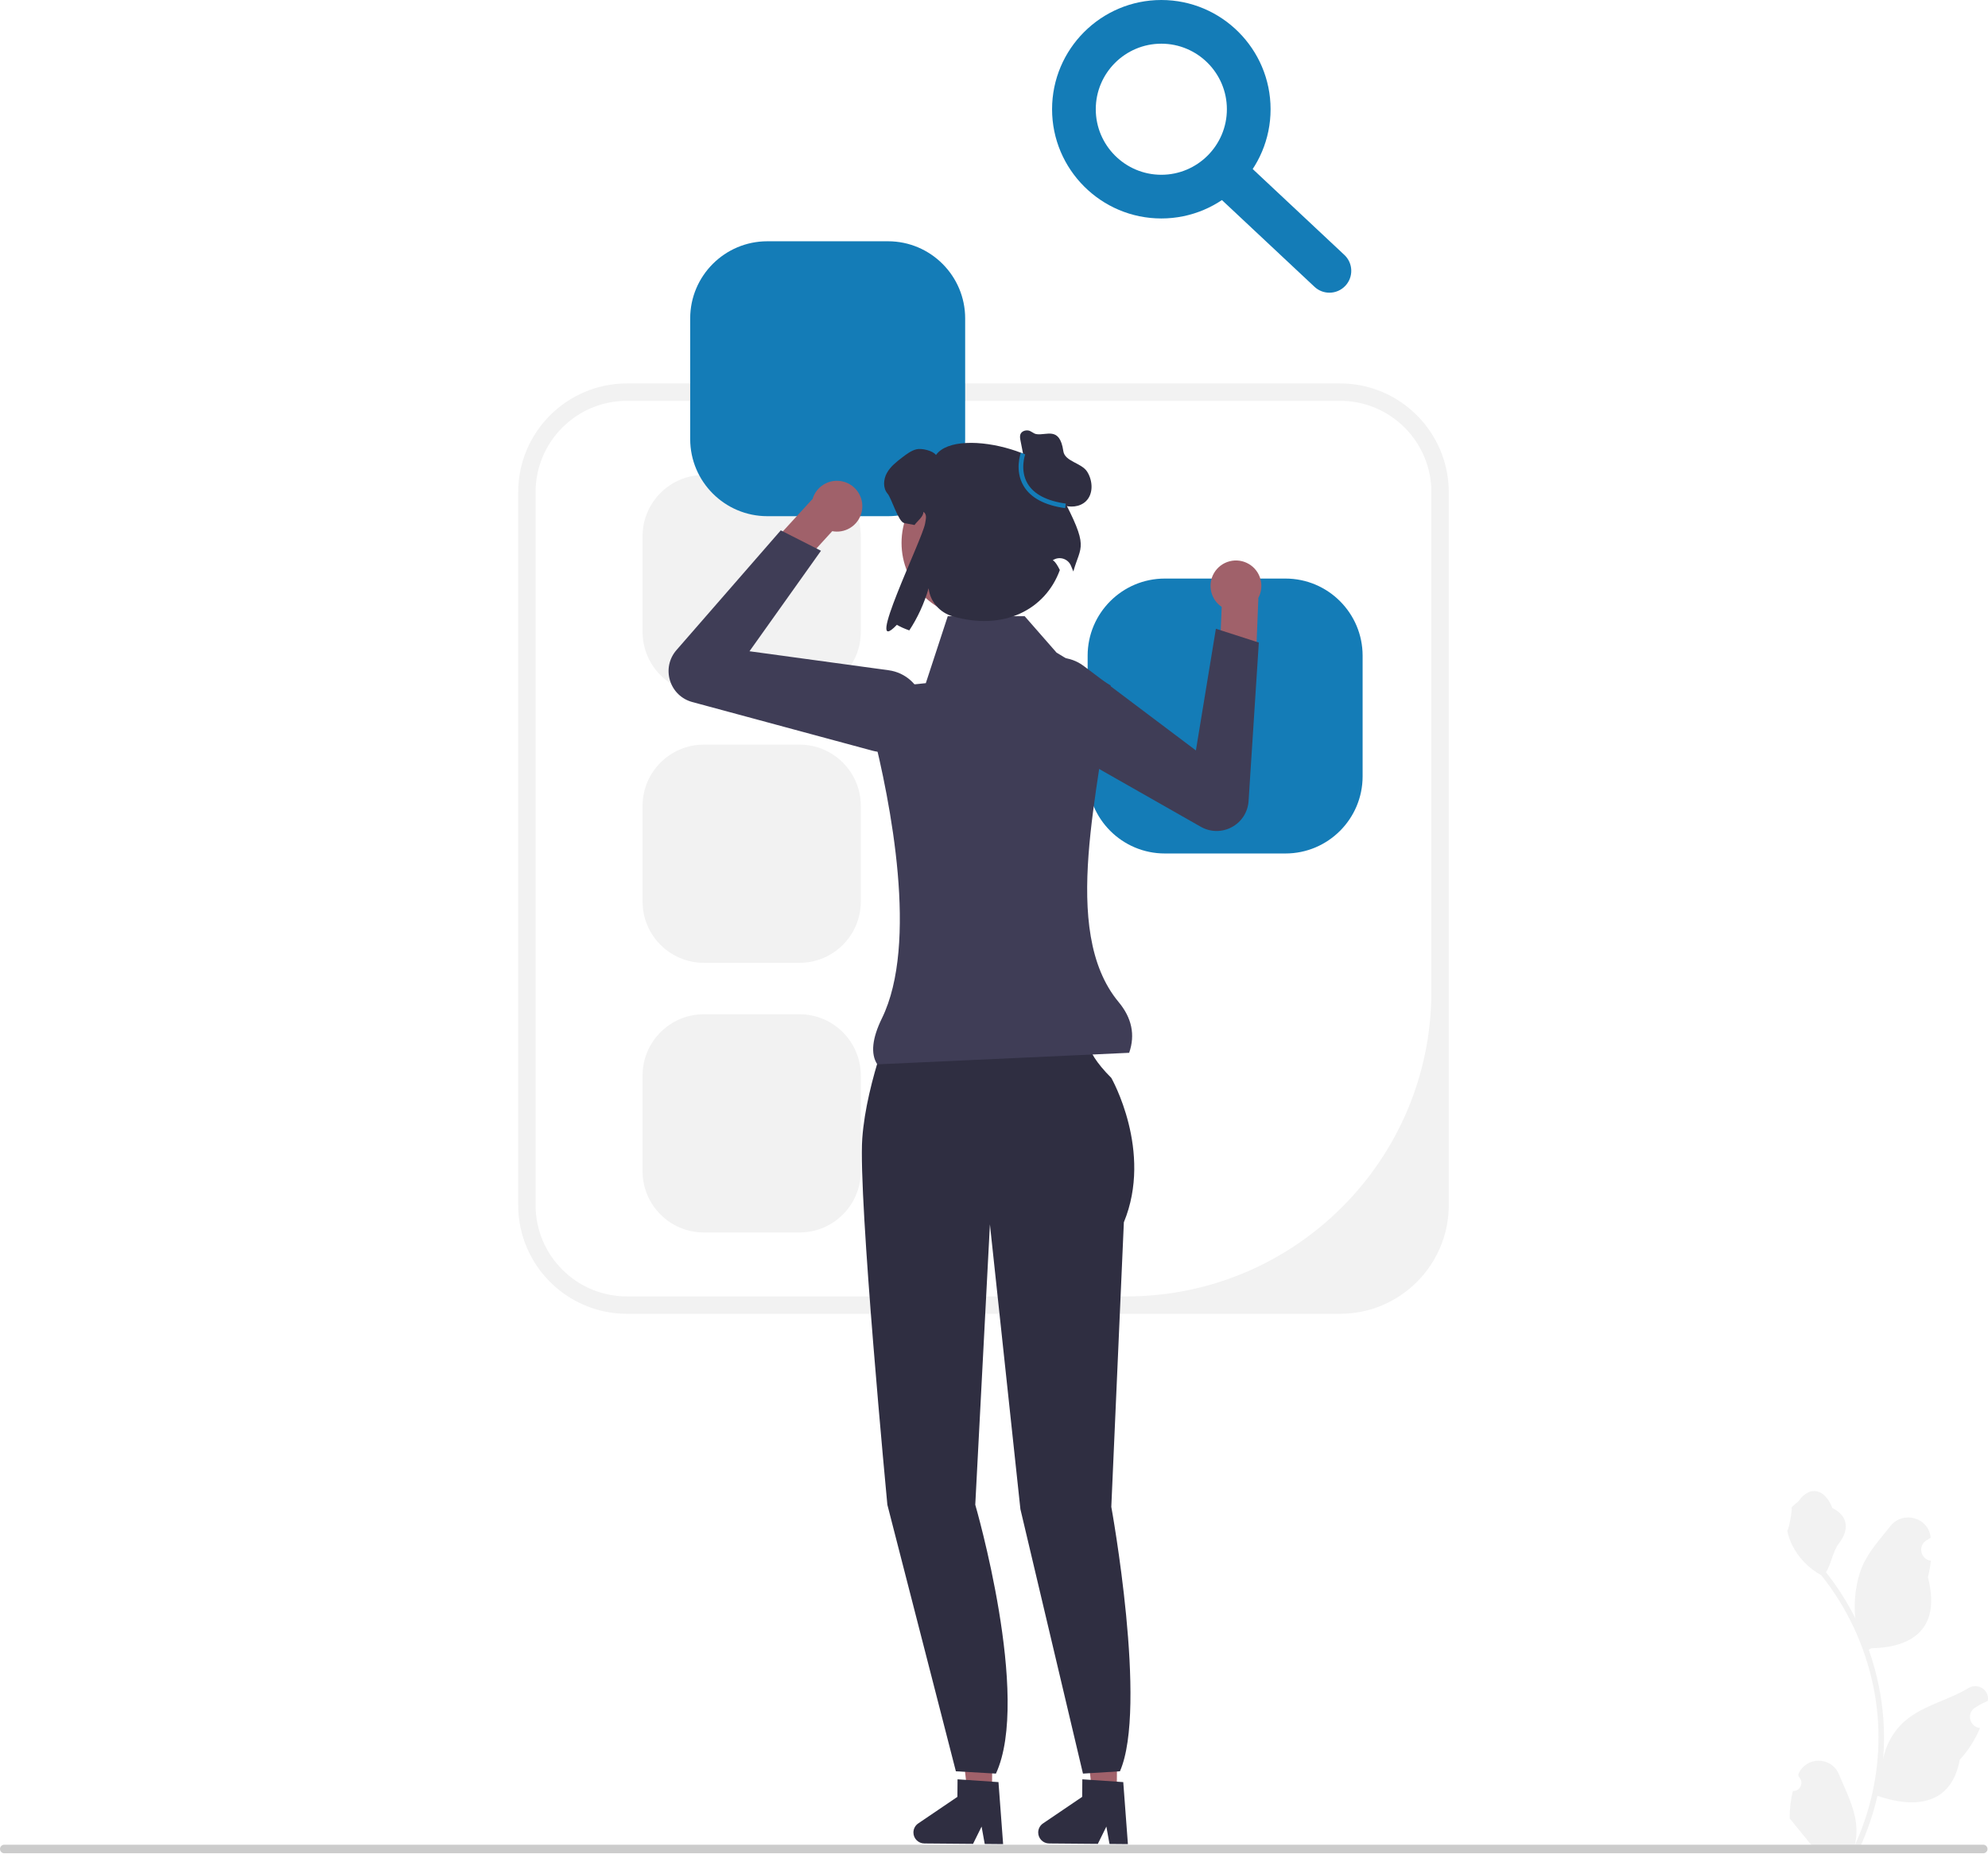
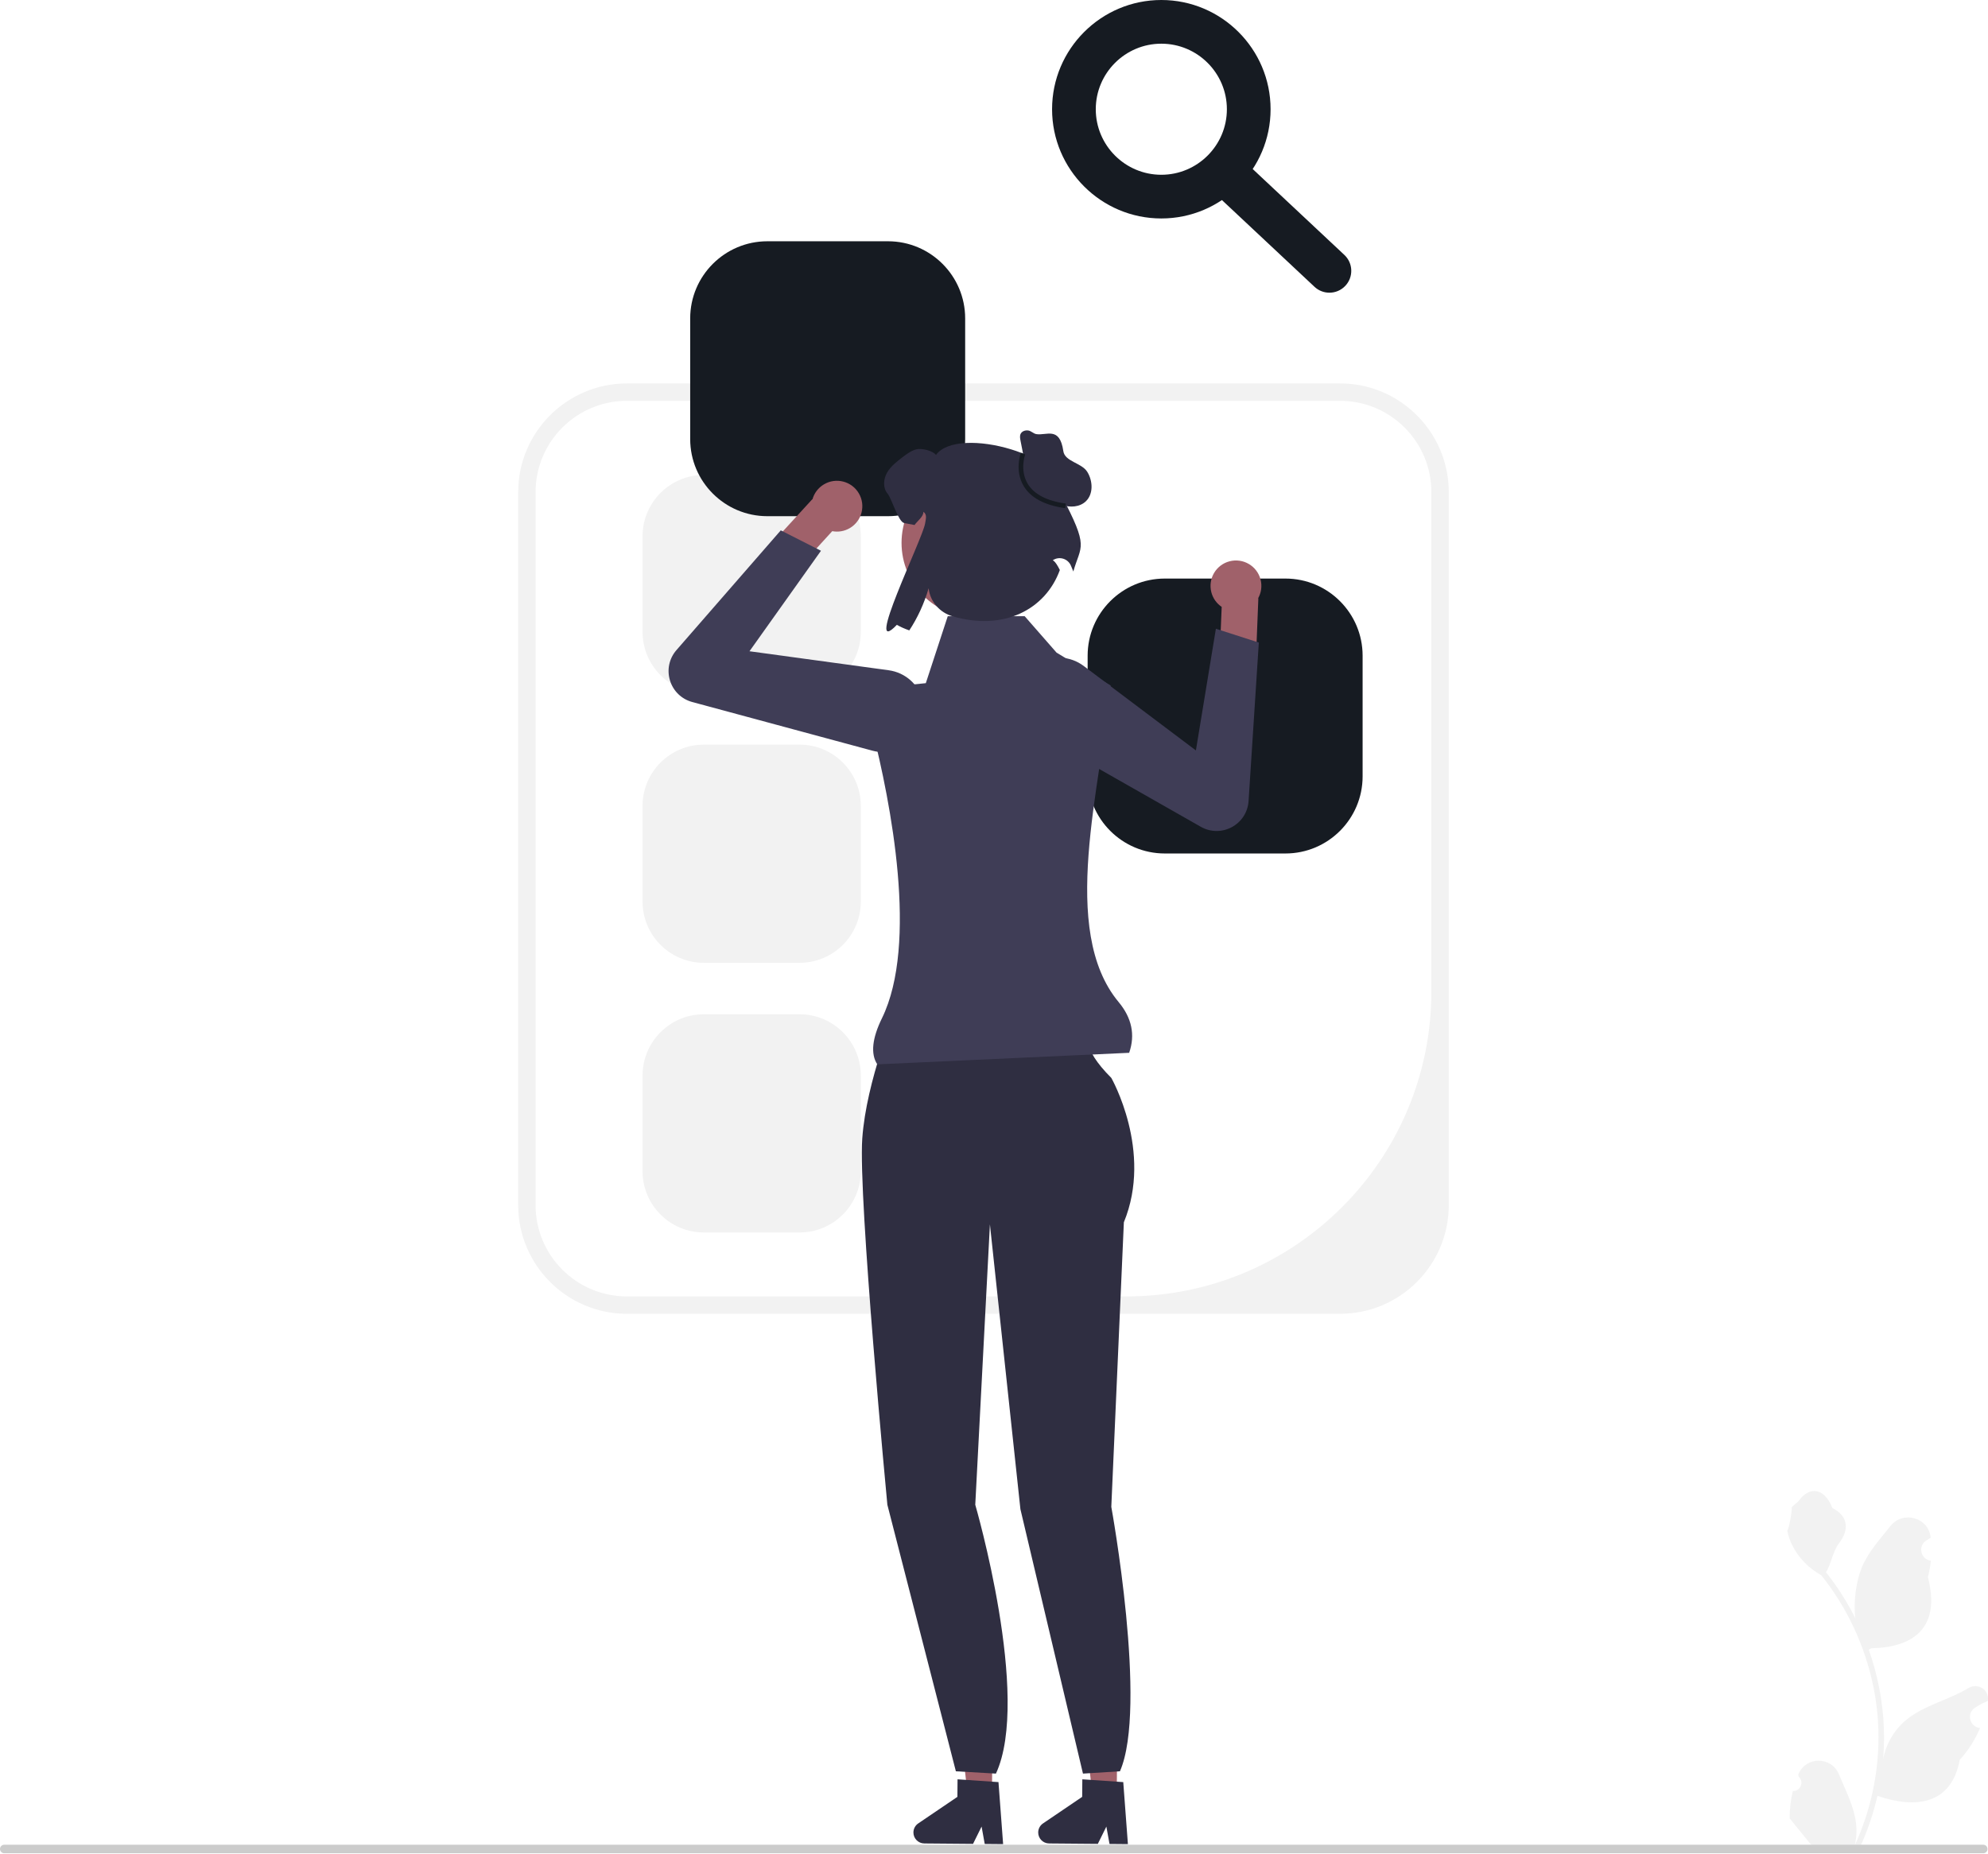
<svg xmlns="http://www.w3.org/2000/svg" width="552.81" height="515.459" viewBox="0 0 552.81 515.459">
  <path d="M372.633,365.415H174.325c-16.669,0-30.23-13.561-30.23-30.23V136.877c0-16.669,13.561-30.23,30.23-30.23h198.308c16.669,0,30.23,13.561,30.23,30.23v198.308c0,16.669-13.561,30.23-30.23,30.23ZM174.325,111.484c-14.024,0-25.393,11.369-25.393,25.393v198.308c0,14.024,11.369,25.393,25.393,25.393h138.91c46.829,0,84.791-37.962,84.791-84.791V136.877c0-14.024-11.369-25.393-25.393-25.393H174.325Z" fill="#f2f2f2" />
  <path d="M195.704,132.106c-9.386,0-17.021,7.635-17.021,17.021v26.642c0,9.386,7.635,17.021,17.021,17.021h26.642c9.386,0,17.021-7.635,17.021-17.021v-26.642c0-9.386-7.635-17.021-17.021-17.021h-26.642Z" fill="#f2f2f2" />
  <path d="M195.704,207.106c-9.386,0-17.021,7.635-17.021,17.021v26.642c0,9.386,7.635,17.021,17.021,17.021h26.642c9.386,0,17.021-7.635,17.021-17.021v-26.642c0-9.386-7.635-17.021-17.021-17.021h-26.642Z" fill="#f2f2f2" />
  <path d="M195.704,282.106c-9.386,0-17.021,7.635-17.021,17.021v26.642c0,9.386,7.635,17.021,17.021,17.021h26.642c9.386,0,17.021-7.635,17.021-17.021v-26.642c0-9.386-7.635-17.021-17.021-17.021h-26.642Z" fill="#f2f2f2" />
  <g>
-     <path d="M213.371,67.106c-11.826,0-21.447,9.621-21.447,21.447v33.569c0,11.826,9.621,21.447,21.447,21.447h33.569c11.826,0,21.447-9.621,21.447-21.447v-33.569c0-11.826-9.621-21.447-21.447-21.447h-33.569Z" fill="#147cb7" />
-     <path d="M323.89,160.919c-11.826,0-21.447,9.621-21.447,21.447v33.569c0,11.826,9.621,21.447,21.447,21.447h33.569c11.826,0,21.447-9.621,21.447-21.447v-33.569c0-11.826-9.621-21.447-21.447-21.447h-33.569Z" fill="#147cb7" />
+     <path d="M213.371,67.106c-11.826,0-21.447,9.621-21.447,21.447v33.569c0,11.826,9.621,21.447,21.447,21.447h33.569c11.826,0,21.447-9.621,21.447-21.447v-33.569c0-11.826-9.621-21.447-21.447-21.447h-33.569Z" fill="#161b22" />
+     <path d="M323.89,160.919c-11.826,0-21.447,9.621-21.447,21.447v33.569c0,11.826,9.621,21.447,21.447,21.447h33.569c11.826,0,21.447-9.621,21.447-21.447v-33.569c0-11.826-9.621-21.447-21.447-21.447h-33.569Z" fill="#161b22" />
    <g>
      <polygon points="275.842 498.808 269.023 498.75 266.004 471.833 276.069 471.917 275.842 498.808" fill="#a0616a" />
      <path d="M253.998,509.652c-.015,1.679,1.338,3.06,3.023,3.076l13.559,.113,2.374-4.811,.872,4.836,5.116,.046-1.292-17.248-1.78-.118-7.26-.5-2.342-.157-.041,4.88-10.892,7.388c-.829,.563-1.328,1.495-1.336,2.496Z" fill="#2f2e41" />
    </g>
    <g>
      <polygon points="310.54 498.808 303.72 498.75 300.702 471.833 310.767 471.917 310.54 498.808" fill="#a0616a" />
      <path d="M288.696,509.652c-.015,1.679,1.338,3.06,3.023,3.076l13.559,.113,2.374-4.811,.872,4.836,5.116,.046-1.292-17.248-1.78-.118-7.26-.5-2.342-.157-.041,4.88-10.892,7.388c-.829,.563-1.328,1.495-1.336,2.496Z" fill="#2f2e41" />
    </g>
    <path d="M249.081,281.178l27.643,.873,26.189,5.82s-2.619,3.201,6.111,11.93c0,0,11.639,20.369,3.492,40.156l-3.492,79.148s10.181,55.794,2.402,73.551l-10.281,.643-17.396-73.55-8.479-79.209-4.074,77.984s15.585,53.527,5.744,74.776l-11.135-.643-19.052-74.133s-8.148-85.549-6.984-101.844c1.164-16.295,9.311-35.5,9.311-35.5Z" fill="#2f2e41" />
    <g>
      <path d="M341.914,156.113c-3.779,.978-6.049,4.835-5.071,8.614,.448,1.732,1.505,3.14,2.877,4.071l-0,.01-.536,12.985,9.937,4.598,.793-19.981-.069,.002c.862-1.535,1.159-3.389,.683-5.228-.978-3.779-4.835-6.049-8.614-5.071Z" fill="#a0616a" />
      <path d="M286.378,202.455c-2.087-2.069-3.298-4.874-3.344-7.925-.061-4.092,1.99-7.807,5.486-9.935,4.026-2.452,9.06-2.204,12.825,.631l31.203,23.494,5.56-33.844,11.937,3.843-2.848,44.07c-.199,3.083-1.942,5.798-4.661,7.264-2.719,1.466-5.945,1.429-8.63-.098l-45.093-25.655c-.906-.515-1.722-1.137-2.435-1.844Z" fill="#3f3d56" />
    </g>
    <g>
      <path d="M238.799,137.182c1.995,3.355,.892,7.693-2.464,9.687-1.538,.914-3.28,1.171-4.91,.865l-.007,.007-8.761,9.599-10.294-3.73,13.505-14.748,.048,.05c.469-1.697,1.563-3.223,3.196-4.194,3.355-1.995,7.693-.892,9.687,2.464Z" fill="#a0616a" />
      <path d="M242.584,208.787l-50.085-13.529c-2.982-.806-5.299-3.051-6.198-6.006-.899-2.955-.224-6.111,1.805-8.44l29.005-33.301,11.182,5.675-19.88,27.949,38.699,5.285c4.67,.638,8.419,4.006,9.552,8.581,.984,3.973-.175,8.054-3.099,10.918-2.18,2.134-5.015,3.274-7.954,3.274-1.004,0-2.021-.133-3.027-.405Z" fill="#3f3d56" />
    </g>
    <path d="M313.989,292.822l-70.038,3.213c-1.924-2.921-1.403-7.313,1.291-12.814,10.171-20.767,2.447-60.055-2.75-80.512-1.458-5.74,2.456-11.446,8.349-12.035l6.604-.66,6.104-18.634h21.379l8.869,10.133,15.052,9.144c-2.74,28.221-14.414,68.071,2.217,88.055,3.637,4.371,4.669,9.097,2.923,14.111Z" fill="#3f3d56" />
    <circle cx="271.519" cy="150.987" r="20.824" fill="#a0616a" />
    <path d="M295.082,137.658c2.897-10.563-28.679-19.621-34.815-11.114-.853-1.209-4.007-1.944-5.453-1.573-1.447,.371-2.664,1.298-3.851,2.196-1.632,1.254-3.324,2.552-4.326,4.355-1.009,1.796-1.165,4.244,.193,5.802,1.076,1.239,2.966,7.823,4.584,8.15,1.128,.23,2.077,.415,2.894,.549,.727-1.061,2.581-2.394,2.448-3.677,1.098,.727,.697,2.006,.476,3.314-.737,4.354-17.346,38.055-7.833,28.124,.942,.556,2.107,1.076,3.45,1.551,2.278-3.435,4.147-7.486,5.379-11.723l.009,.078c.424,3.682,3.115,6.703,6.674,7.734,14.279,4.137,25.83-1.933,29.803-12.88-1.455-2.953-2.088-2.632-1.958-2.72,1.816-1.224,4.311-.423,5.092,1.622,.23,.603,.439,1.118,.62,1.506,2.07-7.405,4.532-6.336-3.385-21.294Z" fill="#2f2e41" />
    <path d="M285.231,129.994l-1.459-7.457c-.123-.627-.239-1.307,.044-1.88,.363-.736,1.297-1.041,2.109-.924,.812,.117,1.42,.859,2.228,1.002,2.81,.497,6.524-2.279,7.531,4.742,.42,2.927,5.091,3.237,6.651,5.749,1.56,2.512,1.751,6.139-.377,8.191-1.7,1.639-4.431,1.828-6.639,.991-2.208-.837-3.981-2.529-5.529-4.312s-2.95-3.714-4.736-5.259" fill="#2f2e41" />
-     <path d="M296.195,141.336c-5.698-.796-9.582-2.868-11.544-6.159-2.568-4.307-.848-9.05-.773-9.25l1.204,.448c-.016,.044-1.576,4.385,.68,8.156,1.755,2.933,5.325,4.795,10.611,5.533l-.178,1.273Z" fill="#147cb7" />
+     <path d="M296.195,141.336c-5.698-.796-9.582-2.868-11.544-6.159-2.568-4.307-.848-9.05-.773-9.25l1.204,.448c-.016,.044-1.576,4.385,.68,8.156,1.755,2.933,5.325,4.795,10.611,5.533l-.178,1.273Z" fill="#161b22" />
  </g>
-   <path d="M322.934,60.762c-16.751,0-30.381-13.63-30.381-30.381S306.183,0,322.934,0s30.381,13.63,30.381,30.381-13.63,30.381-30.381,30.381Zm0-48.61c-10.052,0-18.229,8.177-18.229,18.229s8.177,18.229,18.229,18.229,18.229-8.177,18.229-18.229-8.177-18.229-18.229-18.229Z" fill="#147cb7" />
-   <path d="M369.677,81.409c-1.489,0-2.982-.543-4.154-1.644l-28.515-26.723c-2.451-2.293-2.575-6.139-.279-8.586,2.29-2.457,6.136-2.578,8.586-.279l28.515,26.723c2.451,2.293,2.575,6.139,.279,8.586-1.196,1.279-2.813,1.923-4.433,1.923Z" fill="#147cb7" />
+   <path d="M322.934,60.762c-16.751,0-30.381-13.63-30.381-30.381S306.183,0,322.934,0s30.381,13.63,30.381,30.381-13.63,30.381-30.381,30.381Zm0-48.61c-10.052,0-18.229,8.177-18.229,18.229s8.177,18.229,18.229,18.229,18.229-8.177,18.229-18.229-8.177-18.229-18.229-18.229Z" fill="#161b22" />
+   <path d="M369.677,81.409c-1.489,0-2.982-.543-4.154-1.644l-28.515-26.723c-2.451-2.293-2.575-6.139-.279-8.586,2.29-2.457,6.136-2.578,8.586-.279l28.515,26.723c2.451,2.293,2.575,6.139,.279,8.586-1.196,1.279-2.813,1.923-4.433,1.923Z" fill="#161b22" />
  <g>
    <path d="M498.551,498.126c2.066,.129,3.208-2.437,1.645-3.933l-.155-.618c.02-.05,.041-.099,.062-.148,2.089-4.982,9.17-4.947,11.241,.042,1.839,4.428,4.179,8.864,4.756,13.546,.258,2.067,.142,4.172-.316,6.2,4.308-9.411,6.575-19.687,6.575-30.021,0-2.597-.142-5.193-.433-7.783-.239-2.119-.568-4.224-.995-6.31-2.306-11.277-7.299-22.018-14.5-30.99-3.462-1.892-6.349-4.851-8.093-8.397-.626-1.279-1.117-2.655-1.35-4.056,.394,.052,1.486-5.949,1.188-6.317,.549-.833,1.532-1.247,2.131-2.06,2.982-4.043,7.091-3.337,9.236,2.157,4.582,2.313,4.627,6.148,1.815,9.837-1.789,2.347-2.035,5.522-3.604,8.035,.162,.207,.329,.407,.491,.614,2.961,3.798,5.522,7.88,7.681,12.169-.61-4.766,.291-10.508,1.826-14.21,1.748-4.217,5.025-7.769,7.91-11.415,3.466-4.379,10.573-2.468,11.184,3.083,.006,.054,.012,.107,.017,.161-.429,.242-.848,.499-1.259,.77-2.339,1.547-1.531,5.174,1.241,5.602l.063,.01c-.155,1.544-.42,3.074-.807,4.579,3.702,14.316-4.29,19.53-15.701,19.764-.252,.129-.497,.258-.749,.381,1.156,3.255,2.08,6.594,2.764,9.979,.614,2.99,1.04,6.013,1.279,9.049,.297,3.83,.271,7.68-.052,11.503l.019-.136c.82-4.211,3.107-8.145,6.427-10.87,4.946-4.063,11.933-5.559,17.268-8.824,2.568-1.572,5.859,.459,5.411,3.437l-.022,.143c-.794,.323-1.569,.698-2.319,1.117-.429,.242-.848,.499-1.259,.77-2.339,1.547-1.531,5.174,1.241,5.602l.063,.01c.045,.006,.084,.013,.129,.019-1.363,3.236-3.262,6.239-5.639,8.829-2.315,12.497-12.256,13.683-22.89,10.044h-.006c-1.163,5.064-2.861,10.011-5.044,14.726h-18.02c-.065-.2-.123-.407-.181-.607,1.666,.103,3.346,.006,4.986-.297-1.337-1.641-2.674-3.294-4.011-4.935-.032-.032-.058-.065-.084-.097-.678-.84-1.363-1.673-2.041-2.512l-0-.001c-.042-2.578,.267-5.147,.879-7.64l.001-0Z" fill="#f2f2f2" />
    <path d="M0,514.269c0,.66,.53,1.19,1.19,1.19H551.48c.66,0,1.19-.53,1.19-1.19,0-.66-.53-1.19-1.19-1.19H1.19c-.66,0-1.19,.53-1.19,1.19Z" fill="#ccc" />
  </g>
</svg>
